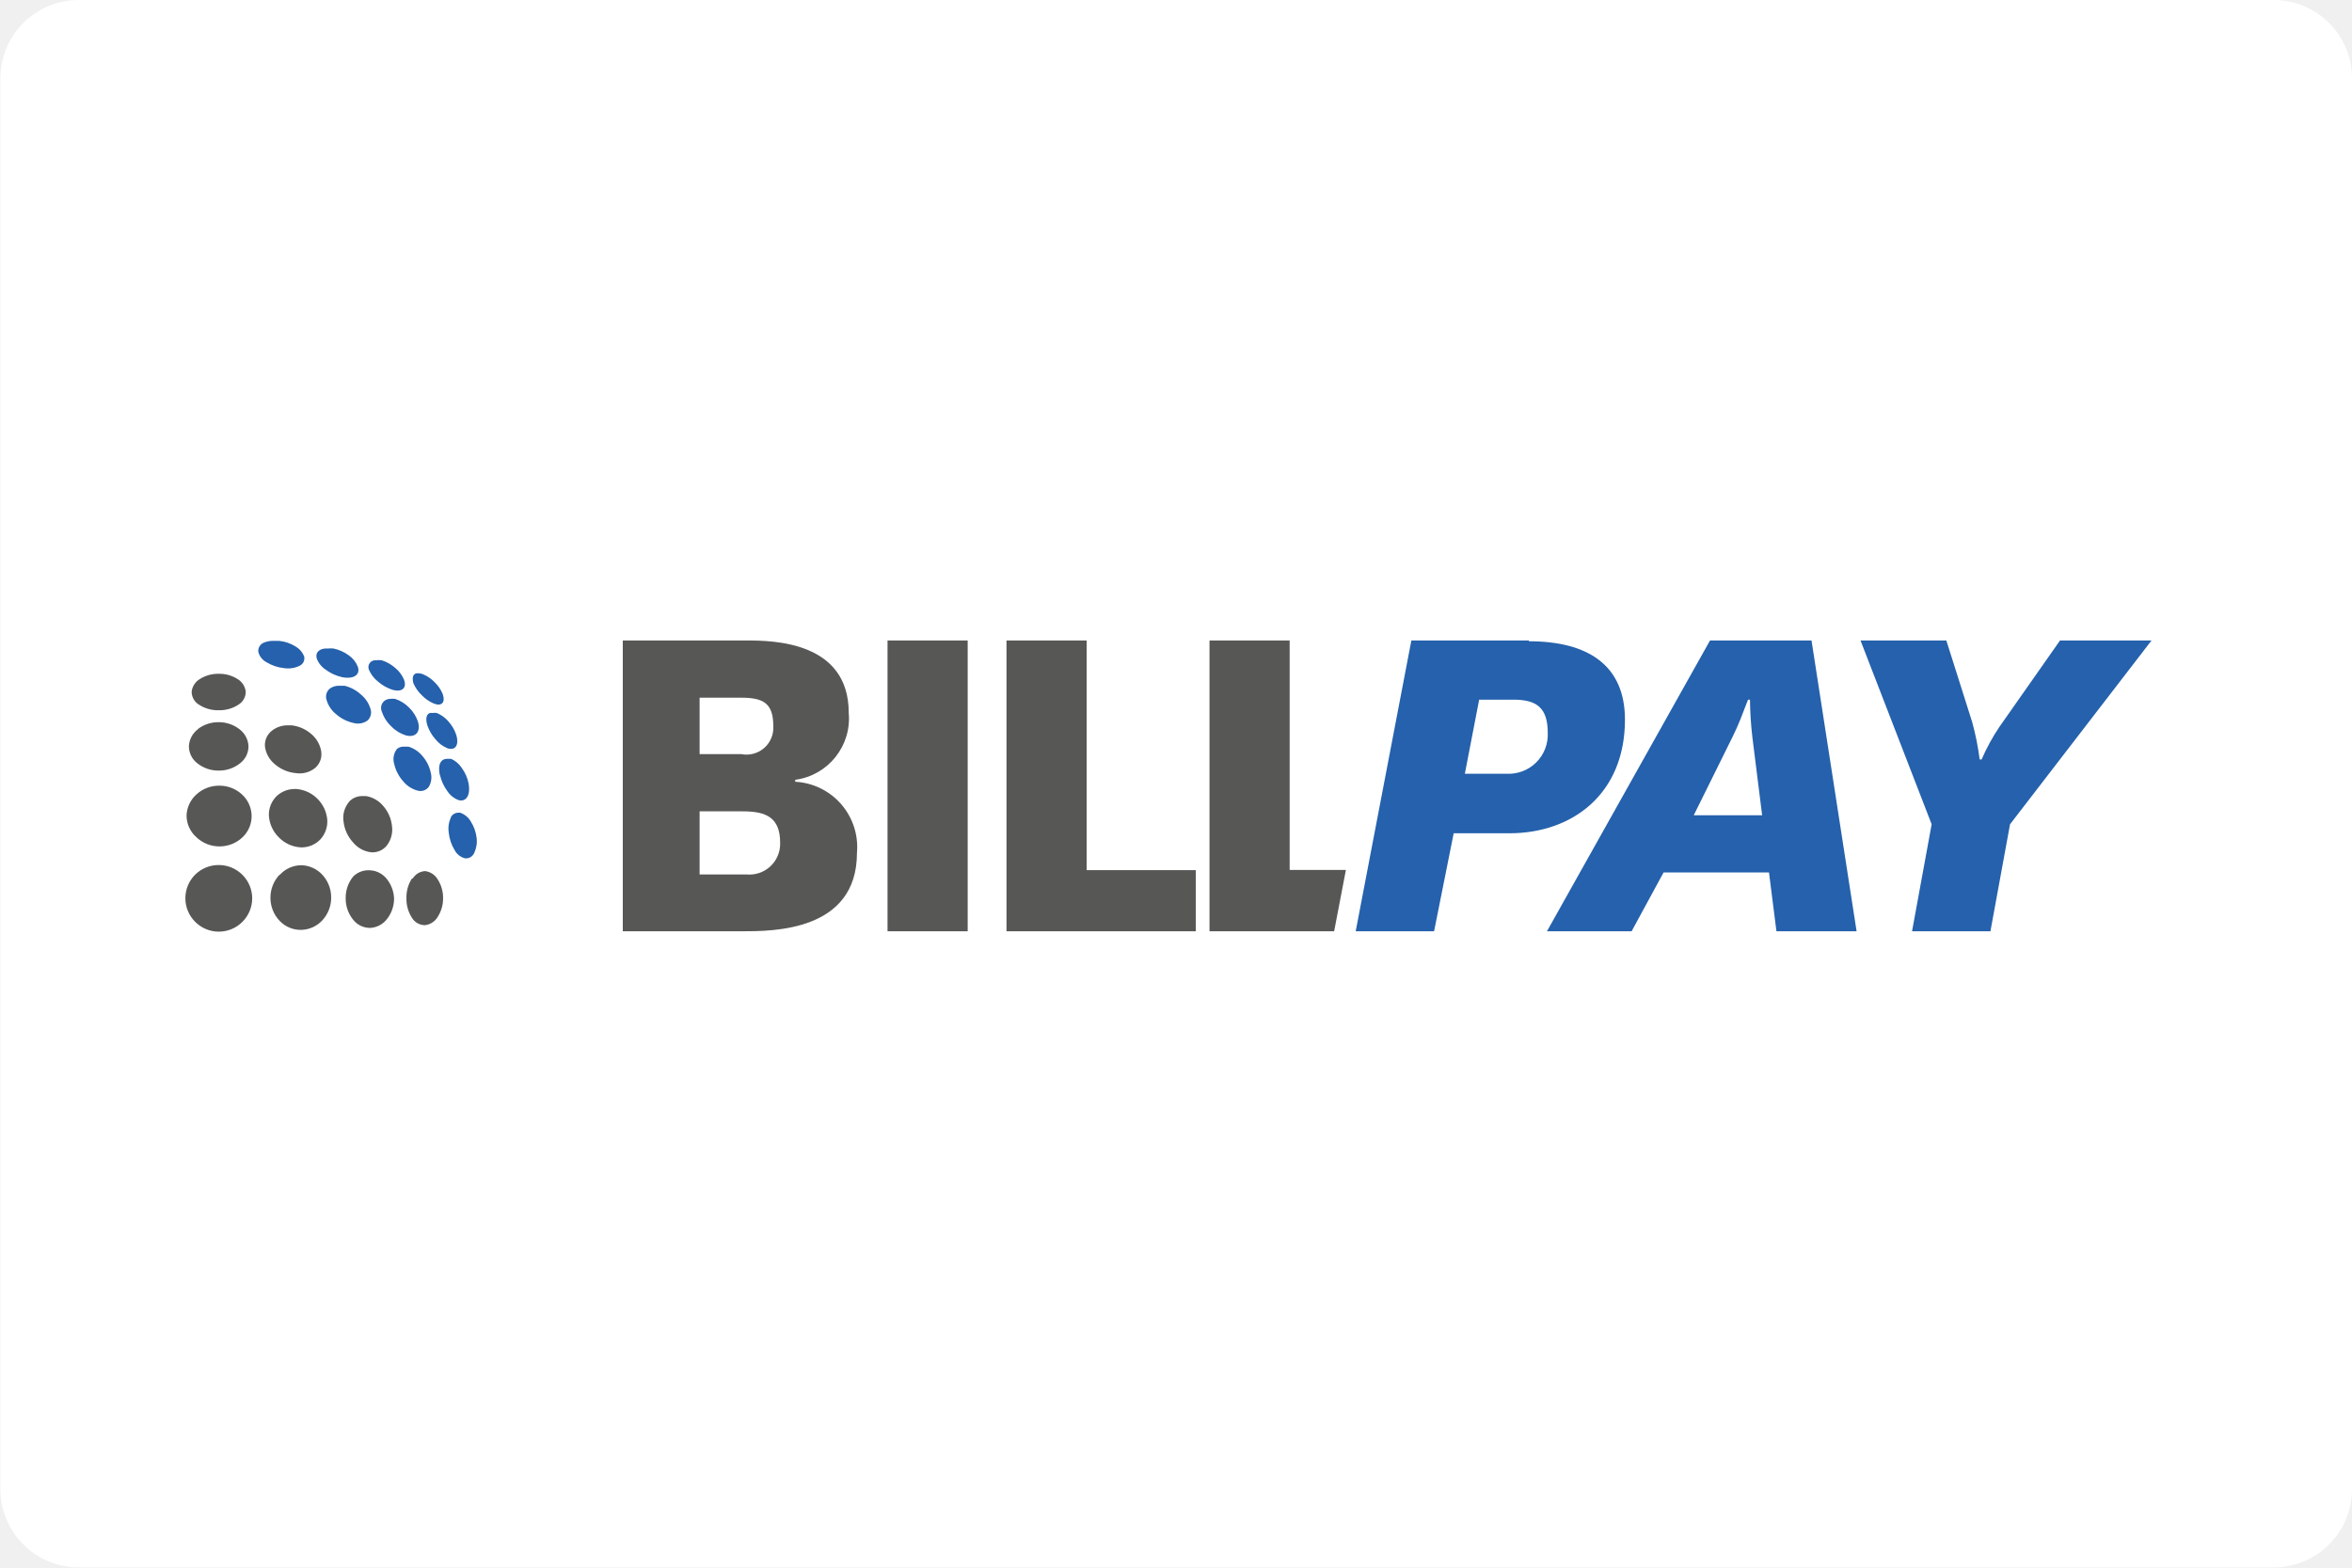
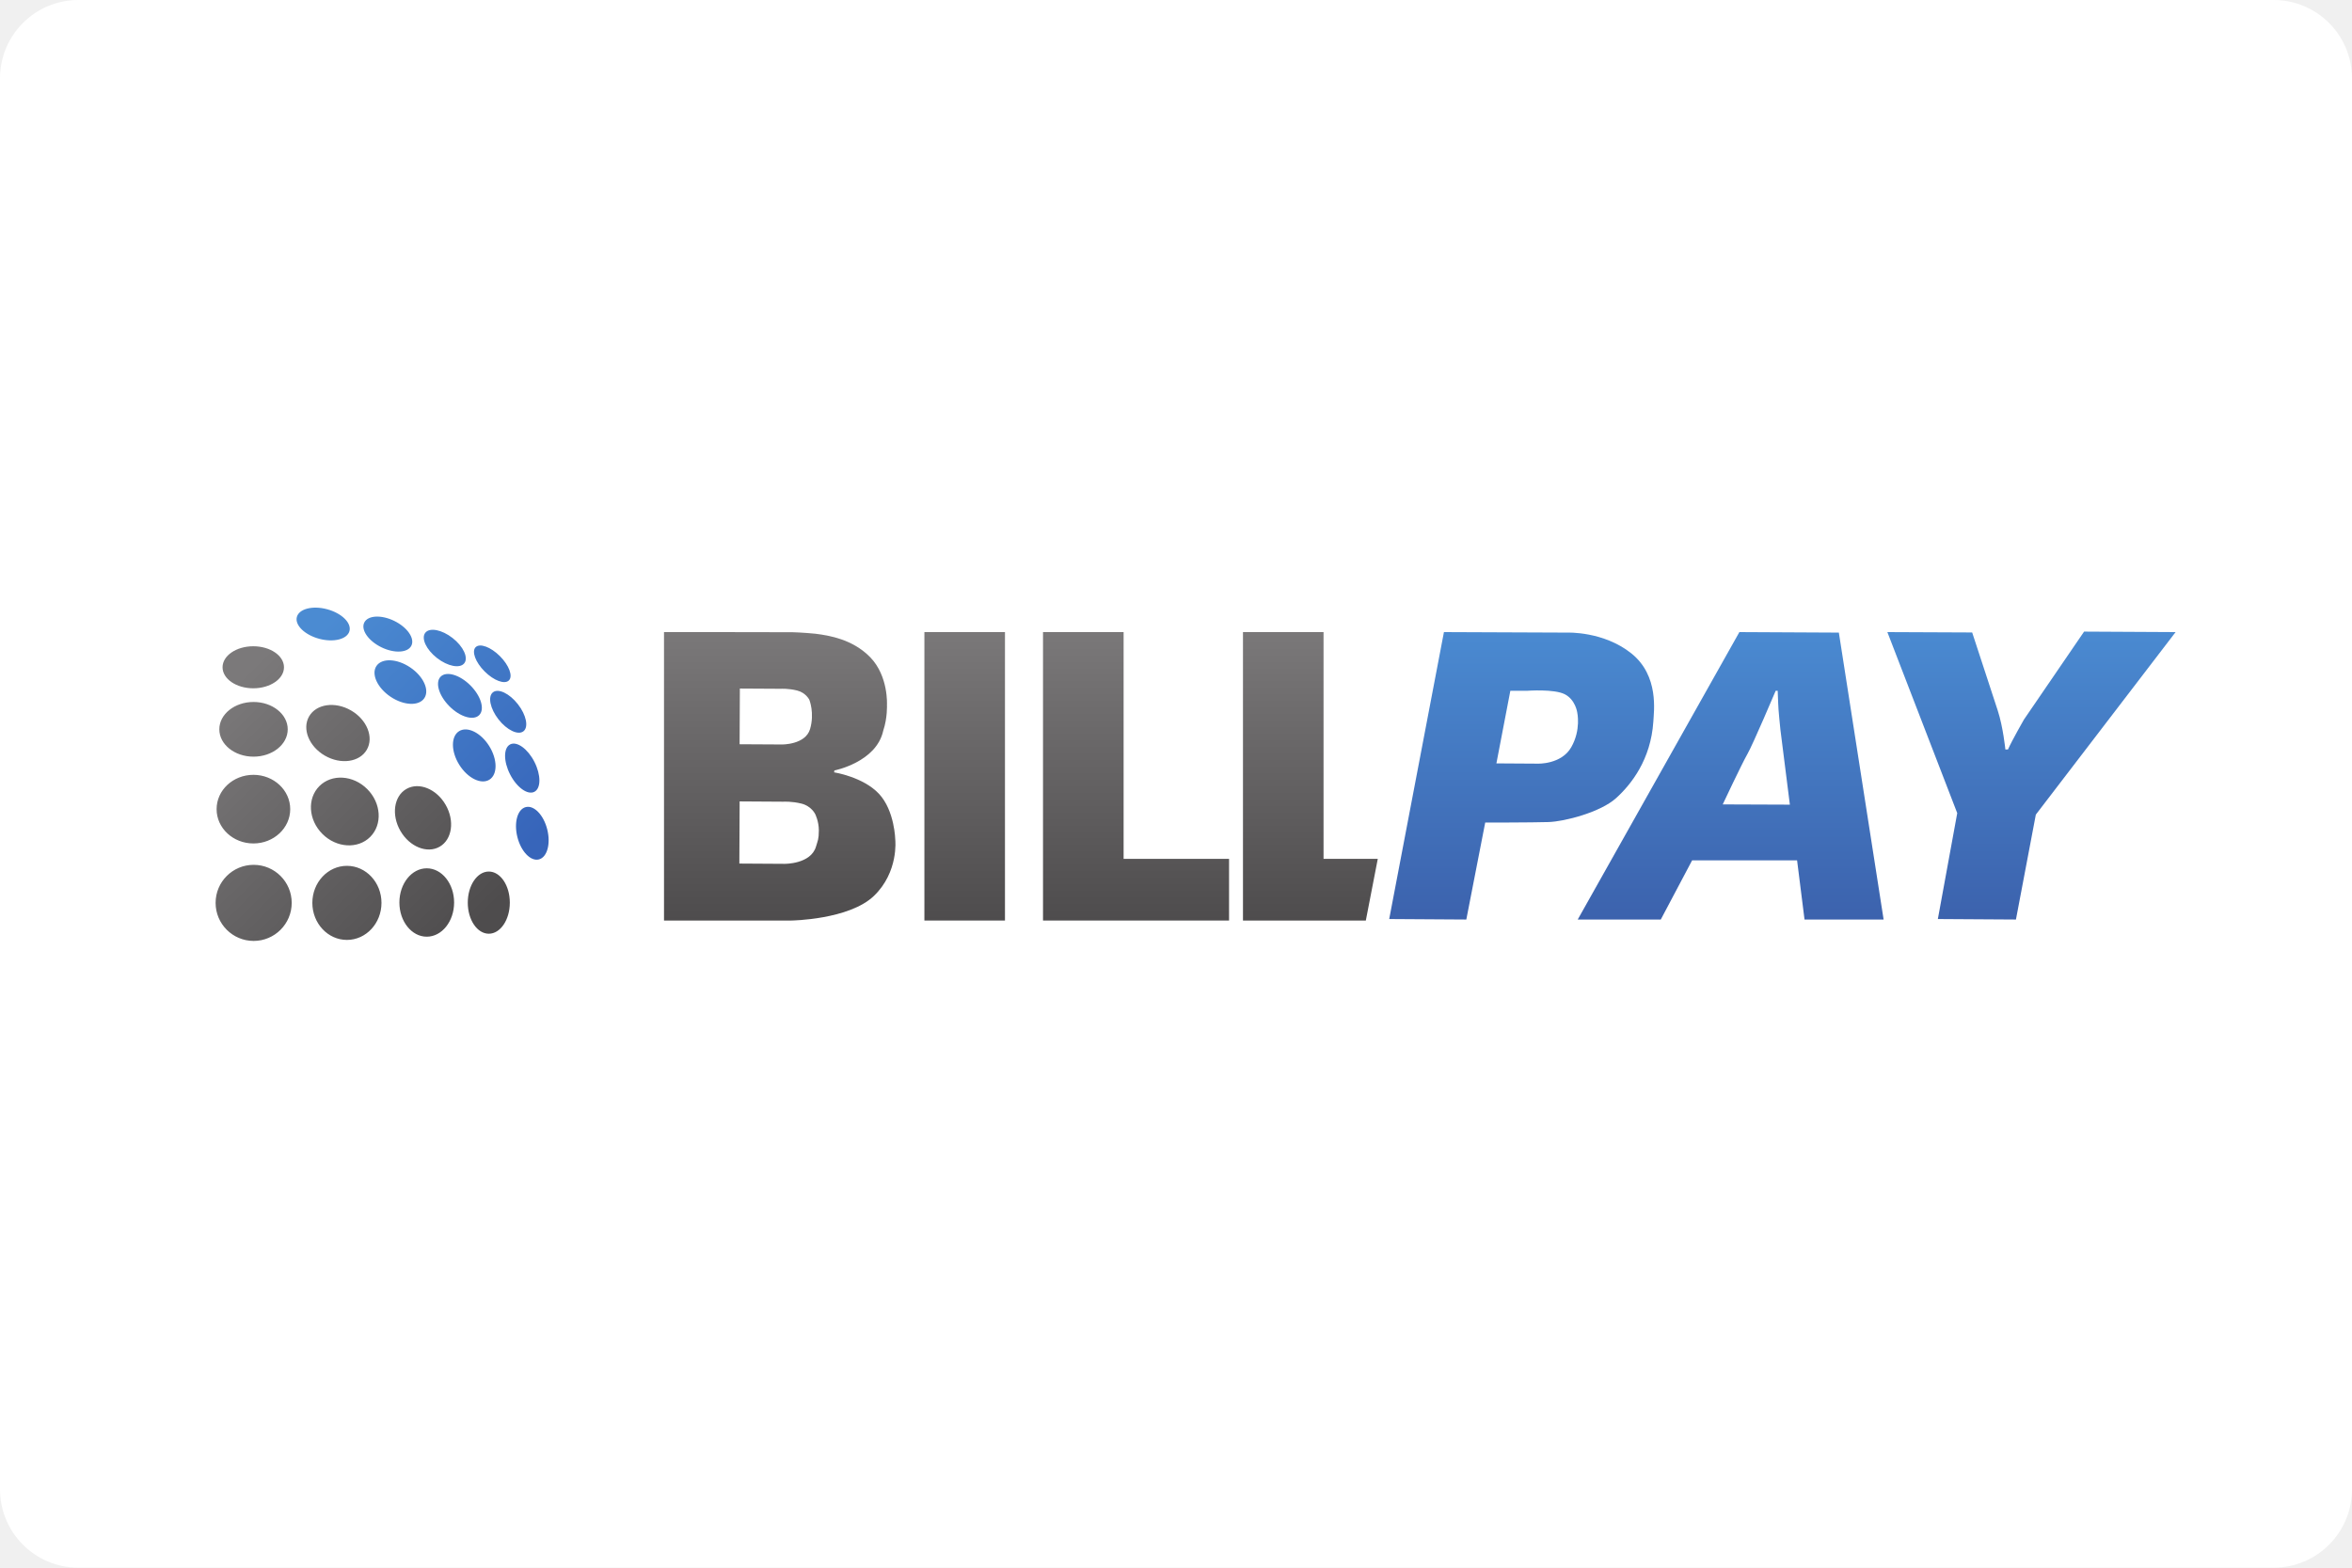
- <svg xmlns="http://www.w3.org/2000/svg" xmlns:xlink="http://www.w3.org/1999/xlink" id="Ebene_1" data-name="Ebene 1" viewBox="0 0 120.02 80">
+ <svg xmlns="http://www.w3.org/2000/svg" width="120px" height="80px" viewBox="0 0 120 80">
  <defs>
-     <linearGradient id="Unbenannter_Verlauf_4" x1="-60.75" y1="306.18" x2="-64.22" y2="318.33" gradientTransform="matrix(2.83, 0, 0, -2.83, -1.83, 230.61)" gradientUnits="userSpaceOnUse">
-       <stop offset="0" stop-color="#2561ac" />
-       <stop offset="1" stop-color="#398ccb" />
+     <linearGradient x1="50%" y1="0%" x2="50%" y2="100%" id="a">
+       <stop stop-color="#7A7879" offset="0%" />
+       <stop stop-color="#4E4C4D" offset="100%" />
    </linearGradient>
-     <linearGradient id="Unbenannter_Verlauf_3" x1="-92.34" y1="163.97" x2="-106.01" y2="177.64" gradientTransform="matrix(2.83, 0, 0, -2.83, -1.83, 230.61)" gradientUnits="userSpaceOnUse">
-       <stop offset="0" stop-color="#575756" />
-       <stop offset="1" stop-color="#878787" />
+     <linearGradient x1="50%" y1="0%" x2="50%" y2="100%" id="b">
+       <stop stop-color="#4A8AD1" offset="0%" />
+       <stop stop-color="#3C62AD" offset="100%" />
    </linearGradient>
-     <linearGradient id="Unbenannter_Verlauf_3-2" x1="18.36" y1="344.52" x2="18.36" y2="359.95" xlink:href="#Unbenannter_Verlauf_3" />
-     <linearGradient id="Unbenannter_Verlauf_4-2" x1="32.22" y1="344.52" x2="32.22" y2="359.95" xlink:href="#Unbenannter_Verlauf_4" />
+     <linearGradient x1="12.03%" y1="6.92%" x2="93.179%" y2="89.283%" id="c">
+       <stop stop-color="#7B797A" offset="0%" />
+       <stop stop-color="#4E4C4D" offset="100%" />
+     </linearGradient>
+     <linearGradient x1="10.766%" y1="7.629%" x2="95.216%" y2="90.889%" id="d">
+       <stop stop-color="#4B8BD2" offset="0%" />
+       <stop stop-color="#3765BA" offset="100%" />
+     </linearGradient>
  </defs>
-   <g id="Layer_1">
-     <path d="M4,0H116a4,4,0,0,1,4,4V76a4,4,0,0,1-4,4H4a4,4,0,0,1-4-4V4A4,4,0,0,1,4,0Z" transform="translate(0.02)" style="fill:#fff" />
-     <g id="_500977808" data-name=" 500977808">
-       <path id="_255049296" data-name=" 255049296" d="M13.44,32.8a0.46,0.46,0,0,0-.28.46h0a0.82,0.82,0,0,0,.42.54h0a2.12,2.12,0,0,0,.89.3h0a1.34,1.34,0,0,0,.8-0.12h0a0.42,0.42,0,0,0,.23-0.48h0A1,1,0,0,0,15.07,33h0a1.94,1.94,0,0,0-.84-0.29H14A1.27,1.27,0,0,0,13.44,32.8Zm2.7,0.8a1.18,1.18,0,0,0,.46.58h0a2.21,2.21,0,0,0,.83.38h0c0.6,0.12.95-.12,0.81-0.53h0a1.27,1.27,0,0,0-.46-0.58h0A2,2,0,0,0,17,33.1h0a1.43,1.43,0,0,0-.29,0h0C16.31,33.07,16.06,33.28,16.14,33.6Zm2.66,0.57a1.54,1.54,0,0,0,.46.61h0a2.09,2.09,0,0,0,.73.42h0c0.5,0.15.76-.08,0.61-0.5h0a1.54,1.54,0,0,0-.44-0.6h0a1.92,1.92,0,0,0-.7-0.4h0a1.06,1.06,0,0,0-.3,0h0A0.35,0.35,0,0,0,18.8,34.17Zm2.27,0.69a1.87,1.87,0,0,0,.43.62h0a1.87,1.87,0,0,0,.62.43h0c0.41,0.16.6-.07,0.45-0.49h0a1.77,1.77,0,0,0-.41-0.6h0a1.78,1.78,0,0,0-.6-0.41h0a0.76,0.76,0,0,0-.26-0.05h0C21.06,34.36,21,34.55,21.07,34.86Zm-4.24.27a0.53,0.53,0,0,0-.19.58h0a1.44,1.44,0,0,0,.49.74h0a2,2,0,0,0,.89.45h0a0.84,0.84,0,0,0,.72-0.13h0a0.57,0.57,0,0,0,.14-0.61h0a1.5,1.5,0,0,0-.48-0.71h0A1.9,1.9,0,0,0,17.56,35h0L17.3,35h0A0.79,0.79,0,0,0,16.83,35.13Zm2.63,1.18a1.81,1.81,0,0,0,.47.75h0a1.81,1.81,0,0,0,.75.47h0c0.51,0.14.78-.18,0.63-0.69h0a1.75,1.75,0,0,0-.45-0.72h0a1.75,1.75,0,0,0-.72-0.45h0a1,1,0,0,0-.26,0h0A0.46,0.46,0,0,0,19.46,36.31ZM21.78,37a2.08,2.08,0,0,0,.42.73h0a1.55,1.55,0,0,0,.61.46h0c0.41,0.14.6-.17,0.46-0.66h0a1.93,1.93,0,0,0-.4-0.7h0a1.55,1.55,0,0,0-.6-0.44h0a0.64,0.64,0,0,0-.22,0h0C21.79,36.34,21.66,36.58,21.78,37Zm-1.56,1.25a0.83,0.83,0,0,0-.13.72h0a2,2,0,0,0,.45.89h0a1.44,1.44,0,0,0,.74.49h0a0.53,0.53,0,0,0,.58-0.19h0a0.94,0.94,0,0,0,.1-0.73h0a1.9,1.9,0,0,0-.42-0.84h0a1.5,1.5,0,0,0-.71-0.48h0l-0.21,0h0A0.51,0.51,0,0,0,20.22,38.24Zm2.21,1.3a2.19,2.19,0,0,0,.38.83h0a1.17,1.17,0,0,0,.58.46h0c0.4,0.1.61-.29,0.5-0.86h0a2,2,0,0,0-.35-0.79h0A1.26,1.26,0,0,0,23,38.73h0l-0.16,0h0C22.48,38.71,22.31,39,22.42,39.55ZM23,41.7a1.34,1.34,0,0,0-.12.8h0a2.11,2.11,0,0,0,.3.89h0a0.82,0.82,0,0,0,.54.42h0a0.46,0.46,0,0,0,.46-0.28h0a1.39,1.39,0,0,0,.12-0.78h0A2,2,0,0,0,24,41.92h0a1,1,0,0,0-.54-0.44h-0.1a0.43,0.43,0,0,0-.38.24h0Z" transform="translate(0.02)" style="fill:url(#Unbenannter_Verlauf_4)" />
-       <path id="_255048432" data-name=" 255048432" d="M10.19,34.65a0.87,0.87,0,0,0-.43.65h0a0.77,0.77,0,0,0,.38.67h0a1.75,1.75,0,0,0,1,.28h0a1.75,1.75,0,0,0,1-.28h0a0.77,0.77,0,0,0,.38-0.67h0a0.87,0.87,0,0,0-.43-0.65h0a1.72,1.72,0,0,0-.95-0.26h0A1.72,1.72,0,0,0,10.19,34.65Zm-0.1,2.56a1.16,1.16,0,0,0-.47.86h0a1.09,1.09,0,0,0,.42.88h0a1.71,1.71,0,0,0,1.1.38h0a1.71,1.71,0,0,0,1.1-.38h0a1.09,1.09,0,0,0,.42-0.88h0a1.16,1.16,0,0,0-.47-0.86h0a1.71,1.71,0,0,0-1.05-.35h0A1.71,1.71,0,0,0,10.09,37.2Zm3.77,0.08a0.93,0.93,0,0,0-.36.81h0A1.4,1.4,0,0,0,14,39h0a1.9,1.9,0,0,0,1.08.46h0a1.26,1.26,0,0,0,1-.28h0a0.93,0.93,0,0,0,.29-0.84h0a1.47,1.47,0,0,0-.51-0.88h0a1.84,1.84,0,0,0-1-.44H14.66A1.28,1.28,0,0,0,13.86,37.29ZM10,40.55a1.51,1.51,0,0,0-.5,1.08h0A1.48,1.48,0,0,0,10,42.73h0a1.7,1.7,0,0,0,1.18.47h0a1.7,1.7,0,0,0,1.18-.47h0a1.48,1.48,0,0,0,.46-1.11h0a1.51,1.51,0,0,0-.5-1.08h0a1.69,1.69,0,0,0-1.15-.44h0A1.7,1.7,0,0,0,10,40.55Zm4.11,0.07a1.33,1.33,0,0,0-.41,1h0a1.7,1.7,0,0,0,.51,1.12h0a1.7,1.7,0,0,0,1.12.51h0a1.33,1.33,0,0,0,1-.41h0a1.35,1.35,0,0,0,.35-1h0a1.71,1.71,0,0,0-.5-1.07h0a1.7,1.7,0,0,0-1.07-.5H15A1.34,1.34,0,0,0,14.11,40.62Zm3.68,0.31a1.26,1.26,0,0,0-.28,1h0A1.89,1.89,0,0,0,18,43h0a1.4,1.4,0,0,0,.92.5h0a0.93,0.93,0,0,0,.81-0.36h0a1.33,1.33,0,0,0,.25-1h0a1.84,1.84,0,0,0-.44-1h0a1.47,1.47,0,0,0-.88-0.51H18.47A0.92,0.92,0,0,0,17.78,40.93ZM9.94,44.64a1.7,1.7,0,0,0,0,2.41h0a1.7,1.7,0,0,0,2.41,0h0a1.7,1.7,0,0,0,.5-1.2h0a1.7,1.7,0,0,0-.5-1.2h0a1.7,1.7,0,0,0-1.2-.5h0A1.7,1.7,0,0,0,9.94,44.64Zm4.31,0a1.7,1.7,0,0,0-.47,1.18h0A1.7,1.7,0,0,0,14.25,47h0a1.48,1.48,0,0,0,1.11.46h0a1.51,1.51,0,0,0,1.08-.5h0a1.7,1.7,0,0,0,.44-1.15h0a1.7,1.7,0,0,0-.44-1.15h0a1.51,1.51,0,0,0-1.08-.5h0A1.49,1.49,0,0,0,14.25,44.66ZM18,44.74a1.71,1.71,0,0,0-.38,1.1h0a1.71,1.71,0,0,0,.38,1.1h0a1.09,1.09,0,0,0,.88.42h0a1.16,1.16,0,0,0,.86-0.47h0a1.7,1.7,0,0,0,.35-1h0a1.7,1.7,0,0,0-.35-1h0a1.16,1.16,0,0,0-.86-0.47h0A1.1,1.1,0,0,0,18,44.74Zm3,0.1a1.75,1.75,0,0,0-.28,1h0a1.75,1.75,0,0,0,.28,1h0a0.77,0.77,0,0,0,.67.38h0a0.87,0.87,0,0,0,.65-0.43h0a1.73,1.73,0,0,0,.27-0.95h0a1.73,1.73,0,0,0-.27-0.95h0a0.87,0.87,0,0,0-.65-0.43h0a0.79,0.79,0,0,0-.63.38h0Z" transform="translate(0.02)" style="fill:url(#Unbenannter_Verlauf_3)" />
-       <path id="_255049392" data-name=" 255049392" d="M65.79,32.69H61.7V47.53h6.36l0.6-3.13H65.79V32.69Zm-10.36,0H51.34V47.53H61V44.41H55.43V32.69Zm-6.07,0H45.27V47.53h4.09V32.69Zm-11.26,0H31.76V47.53h6.13c1.54,0,5.82,0,5.82-4h0a3.34,3.34,0,0,0-3.15-3.63h0v-0.1a3.16,3.16,0,0,0,2.73-3.42h0C43.29,32.75,39.45,32.69,38.1,32.69Zm-2.42,2.92h2.13c1.13,0,1.63.29,1.63,1.44h0a1.37,1.37,0,0,1-1.63,1.44H35.68V35.61Zm0,5.8h2.21c1.21,0,1.9.33,1.9,1.61h0a1.57,1.57,0,0,1-1.73,1.61H35.68V41.4Z" transform="translate(0.02)" style="fill:url(#Unbenannter_Verlauf_3-2)" />
-       <path id="_500978072" data-name=" 500978072" d="M109.81,32.69H105.1L102,37.11a10.28,10.28,0,0,0-.9,1.65H101a13.62,13.62,0,0,0-.38-1.9h0L99.3,32.69H94.92l3.63,9.38-1,5.46h4l1-5.46,7.22-9.38h0Zm-17.39,0H87.24L78.92,47.53h4.32l1.63-3h5.38l0.38,3h4.09ZM78,32.69H72L69.16,47.53h4l1-5H77c3.21,0,5.9-2,5.9-5.8h0c0-2.77-1.88-4-4.9-4h0Zm10.41,4.88c0.29-.58.52-1.21,0.77-1.86h0.1a17.88,17.88,0,0,0,.12,1.9h0l0.5,4H86.41ZM75.46,35.71h1.75c1.17,0,1.75.4,1.75,1.69h0a2,2,0,0,1-2.13,2.09H74.73Z" transform="translate(0.02)" style="fill:url(#Unbenannter_Verlauf_4-2)" />
+   <g transform="translate(-36, -2123) translate(36, 2123)" fill="none" fill-rule="evenodd">
+     <rect fill="#FFF" width="120" height="80" rx="4" />
+     <g transform="translate(11, 31)">
+       <path d="M22.878,1.256 L22.878,15.975 L29.374,15.975 C29.374,15.975 32.318,15.937 33.587,14.719 C34.856,13.501 34.678,11.864 34.678,11.864 C34.678,11.864 34.653,10.367 33.841,9.504 C33.029,8.641 31.557,8.413 31.557,8.413 L31.57,8.317 C31.57,8.317 33.714,7.899 34.063,6.287 C34.285,5.627 34.253,4.968 34.253,4.968 C34.253,4.968 34.336,3.508 33.403,2.544 C32.47,1.58 31.195,1.44 30.916,1.383 C30.637,1.326 29.761,1.269 29.432,1.263 C29.102,1.256 22.878,1.256 22.878,1.256 Z M26.748,4.137 L26.735,6.979 L28.892,6.991 C28.892,6.991 30.098,7.011 30.332,6.198 C30.567,5.386 30.294,4.714 30.294,4.714 C30.294,4.714 30.123,4.352 29.673,4.238 C29.222,4.124 28.835,4.149 28.835,4.149 L26.748,4.137 Z M26.737,9.897 L26.722,13.068 L29.027,13.082 C29.027,13.082 30.372,13.103 30.634,12.197 C30.718,11.905 30.777,11.839 30.778,11.375 C30.779,10.912 30.591,10.541 30.591,10.541 C30.591,10.541 30.4,10.138 29.898,10.01 C29.395,9.883 28.964,9.911 28.964,9.911 L26.737,9.897 Z" fill="url(#a)" />
+       <rect fill="url(#a)" x="36.163" y="1.256" width="4.111" height="14.719" />
+       <path d="M46.327,12.828 L46.327,1.256 L42.215,1.256 L42.215,14.402 L42.215,15.975 L51.707,15.975 L51.707,12.828 L46.327,12.828 Z" fill="url(#a)" />
+       <path d="M56.528,12.828 L56.528,1.256 L52.417,1.256 L52.417,14.402 L52.417,15.975 L58.685,15.975 L59.295,12.828 L56.528,12.828 Z" fill="url(#a)" />
+       <path d="M62.67,1.256 L59.878,15.899 L63.812,15.924 L64.776,10.976 C64.776,10.976 67.162,10.976 67.999,10.95 C68.836,10.925 70.664,10.443 71.45,9.732 C72.237,9.022 73.227,7.753 73.354,5.824 C73.379,5.317 73.658,3.489 72.237,2.347 C70.816,1.205 68.963,1.282 68.963,1.282 L62.67,1.256 Z M66.058,4.251 L65.347,7.956 L67.453,7.969 C67.453,7.969 68.659,8.019 69.166,7.131 C69.674,6.243 69.471,5.355 69.471,5.355 C69.471,5.355 69.382,4.708 68.836,4.428 C68.291,4.149 66.92,4.251 66.92,4.251 L66.058,4.251 Z" fill="url(#b)" />
+       <path d="M77.744,1.256 L69.496,15.924 L73.734,15.924 L75.333,12.904 L80.688,12.904 L81.068,15.924 L85.103,15.924 L82.819,1.282 L77.744,1.256 Z M79.698,4.251 L79.596,4.251 C79.596,4.251 78.429,7.004 78.15,7.486 C77.871,7.969 76.894,10.049 76.894,10.049 L80.32,10.062 L79.838,6.243 C79.838,6.243 79.723,5.152 79.723,4.872 L79.698,4.251 Z" fill="url(#b)" />
+       <path d="M1.941,17.016 C3.014,17.016 3.883,16.146 3.883,15.074 C3.883,14.002 3.014,13.133 1.941,13.133 C0.869,13.133 0,14.002 0,15.074 C0,16.146 0.869,17.016 1.941,17.016 Z M1.929,12.042 C2.966,12.042 3.807,11.258 3.807,10.291 C3.807,9.323 2.966,8.54 1.929,8.54 C0.892,8.54 0.051,9.323 0.051,10.291 C0.051,11.258 0.892,12.042 1.929,12.042 Z M1.935,7.613 C2.899,7.613 3.68,6.988 3.68,6.217 C3.68,5.447 2.899,4.822 1.935,4.822 C0.971,4.822 0.19,5.447 0.19,6.217 C0.19,6.988 0.971,7.613 1.935,7.613 Z M1.922,4.124 C2.788,4.124 3.489,3.644 3.489,3.052 C3.489,2.459 2.788,1.979 1.922,1.979 C1.057,1.979 0.355,2.459 0.355,3.052 C0.355,3.644 1.057,4.124 1.922,4.124 Z M5.448,11.555 C6.164,12.271 7.257,12.339 7.888,11.708 C8.52,11.076 8.452,9.983 7.736,9.267 C7.02,8.551 5.927,8.483 5.295,9.115 C4.664,9.746 4.732,10.839 5.448,11.555 Z M5.577,7.562 C6.39,8.031 7.347,7.895 7.715,7.258 C8.083,6.621 7.722,5.724 6.909,5.254 C6.096,4.784 5.138,4.92 4.77,5.558 C4.402,6.195 4.763,7.092 5.577,7.562 Z M9.429,11.401 C9.898,12.214 10.795,12.575 11.433,12.207 C12.07,11.839 12.206,10.882 11.736,10.069 C11.267,9.255 10.37,8.894 9.732,9.262 C9.095,9.63 8.959,10.588 9.429,11.401 Z M6.7,16.965 C7.674,16.965 8.463,16.118 8.463,15.074 C8.463,14.03 7.674,13.184 6.7,13.184 C5.726,13.184 4.936,14.03 4.936,15.074 C4.936,16.118 5.726,16.965 6.7,16.965 Z M10.773,16.8 C11.544,16.8 12.169,16.019 12.169,15.055 C12.169,14.092 11.544,13.31 10.773,13.31 C10.002,13.31 9.377,14.092 9.377,15.055 C9.377,16.019 10.002,16.8 10.773,16.8 Z M13.939,16.648 C14.531,16.648 15.011,15.938 15.011,15.062 C15.011,14.186 14.531,13.475 13.939,13.475 C13.346,13.475 12.866,14.186 12.866,15.062 C12.866,15.938 13.346,16.648 13.939,16.648 Z" fill="url(#c)" />
+       <path d="M5.286,1.598 C6.027,1.796 6.718,1.62 6.83,1.203 C6.942,0.787 6.431,0.289 5.69,0.09 C4.949,-0.109 4.257,0.068 4.146,0.484 C4.034,0.9 4.545,1.399 5.286,1.598 Z M8.459,2.031 C9.123,2.355 9.809,2.316 9.99,1.945 C10.171,1.573 9.78,1.009 9.115,0.685 C8.451,0.361 7.765,0.399 7.584,0.771 C7.403,1.142 7.794,1.706 8.459,2.031 Z M11.294,2.578 C11.844,3.007 12.468,3.127 12.688,2.846 C12.908,2.564 12.641,1.988 12.091,1.558 C11.542,1.129 10.918,1.009 10.698,1.291 C10.478,1.573 10.745,2.149 11.294,2.578 Z M15.023,8.514 C15.364,9.182 15.918,9.582 16.262,9.407 C16.605,9.232 16.607,8.548 16.267,7.88 C15.927,7.212 15.372,6.812 15.029,6.987 C14.685,7.162 14.683,7.846 15.023,8.514 Z M13.726,3.264 C14.194,3.733 14.749,3.937 14.964,3.722 C15.18,3.506 14.975,2.952 14.507,2.484 C14.038,2.015 13.484,1.811 13.268,2.026 C13.053,2.242 13.258,2.796 13.726,3.264 Z M11.933,5.045 C12.475,5.587 13.154,5.788 13.449,5.493 C13.744,5.198 13.543,4.52 13.001,3.977 C12.458,3.434 11.779,3.234 11.484,3.528 C11.189,3.823 11.39,4.502 11.933,5.045 Z M14.433,5.71 C14.863,6.259 15.432,6.531 15.706,6.318 C15.979,6.104 15.853,5.486 15.423,4.936 C14.994,4.387 14.424,4.114 14.151,4.328 C13.878,4.542 14.004,5.16 14.433,5.71 Z M12.432,8.027 C12.859,8.711 13.548,9.051 13.97,8.787 C14.392,8.524 14.387,7.756 13.96,7.072 C13.533,6.389 12.845,6.049 12.423,6.312 C12.001,6.576 12.005,7.344 12.432,8.027 Z M15.396,11.712 C15.58,12.449 16.071,12.962 16.492,12.857 C16.914,12.752 17.106,12.069 16.922,11.331 C16.739,10.593 16.248,10.08 15.826,10.186 C15.404,10.291 15.212,10.974 15.396,11.712 Z M8.924,4.554 C9.598,5.008 10.37,5.042 10.648,4.63 C10.926,4.217 10.605,3.514 9.932,3.06 C9.258,2.605 8.486,2.571 8.207,2.984 C7.929,3.396 8.25,4.099 8.924,4.554 Z" fill="url(#d)" />
+       <path d="M85.294,1.256 L88.859,10.494 L87.87,15.899 L91.854,15.924 L92.869,10.57 L100,1.256 L95.331,1.231 L92.26,5.723 C92.26,5.723 91.651,6.788 91.448,7.245 C91.334,7.252 91.315,7.245 91.315,7.245 C91.315,7.245 91.2,6.103 90.928,5.266 C90.655,4.428 89.621,1.275 89.621,1.275 L85.294,1.256 Z" fill="url(#b)" />
    </g>
  </g>
</svg>
